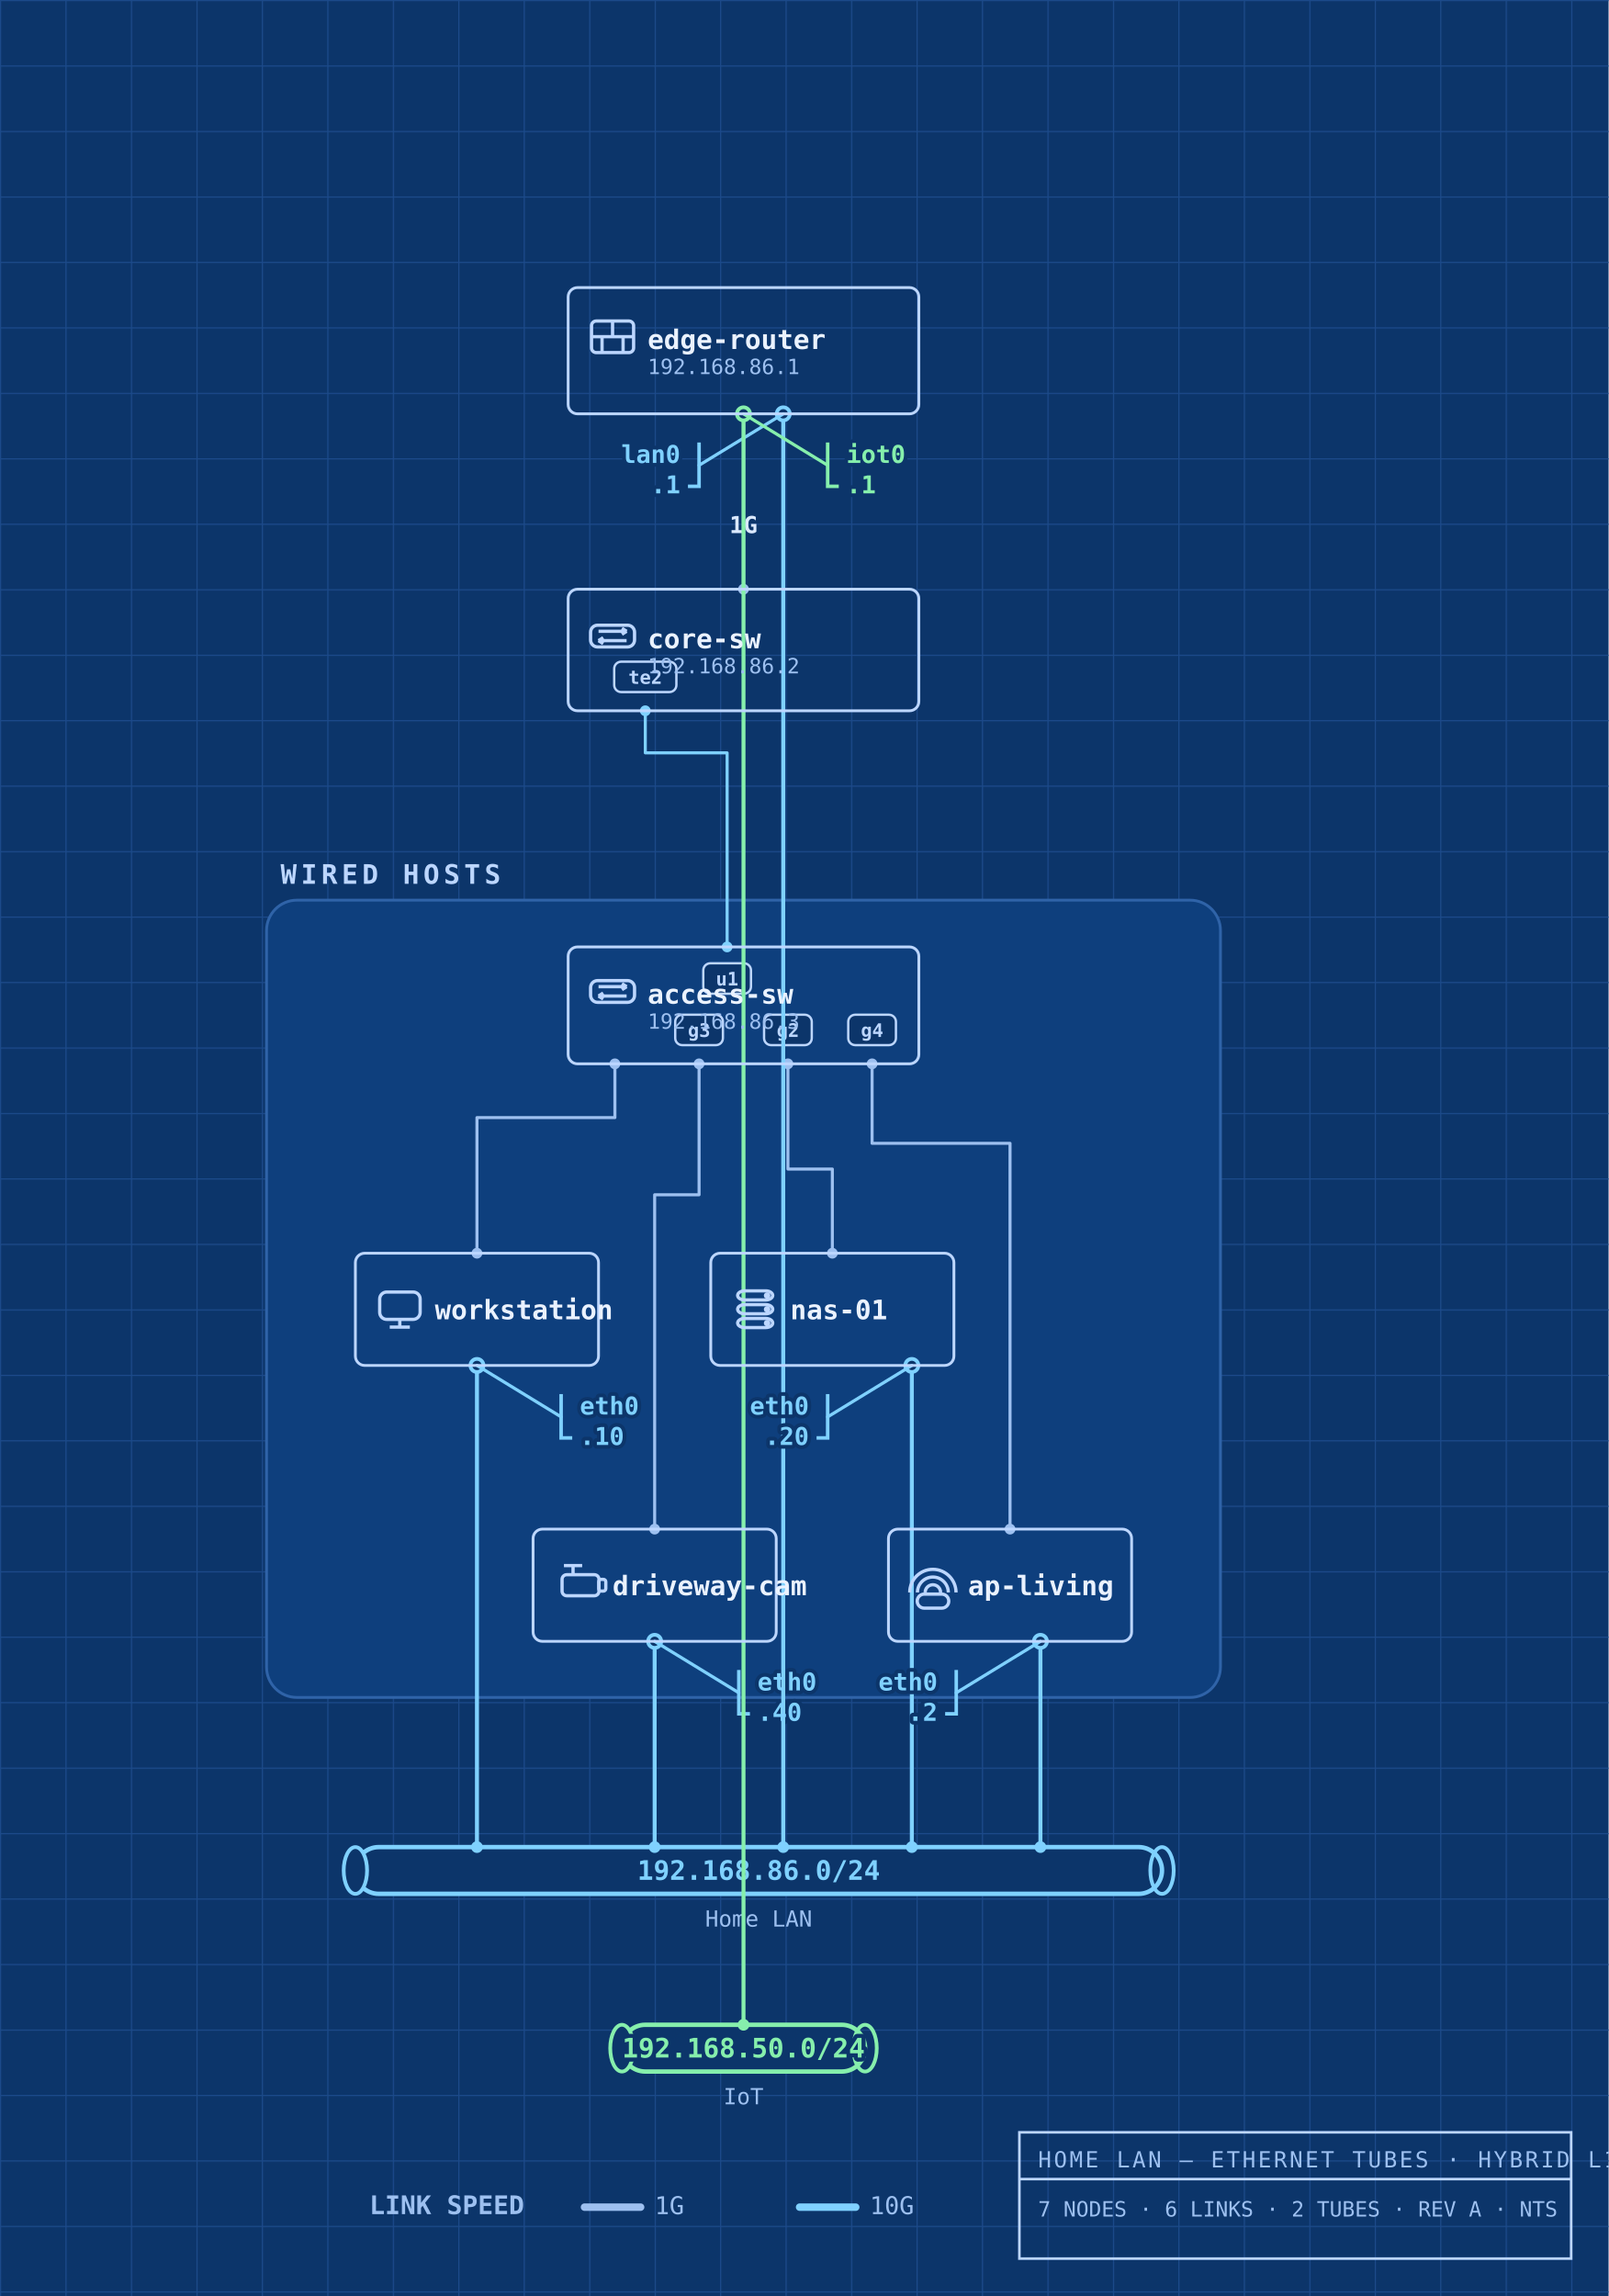
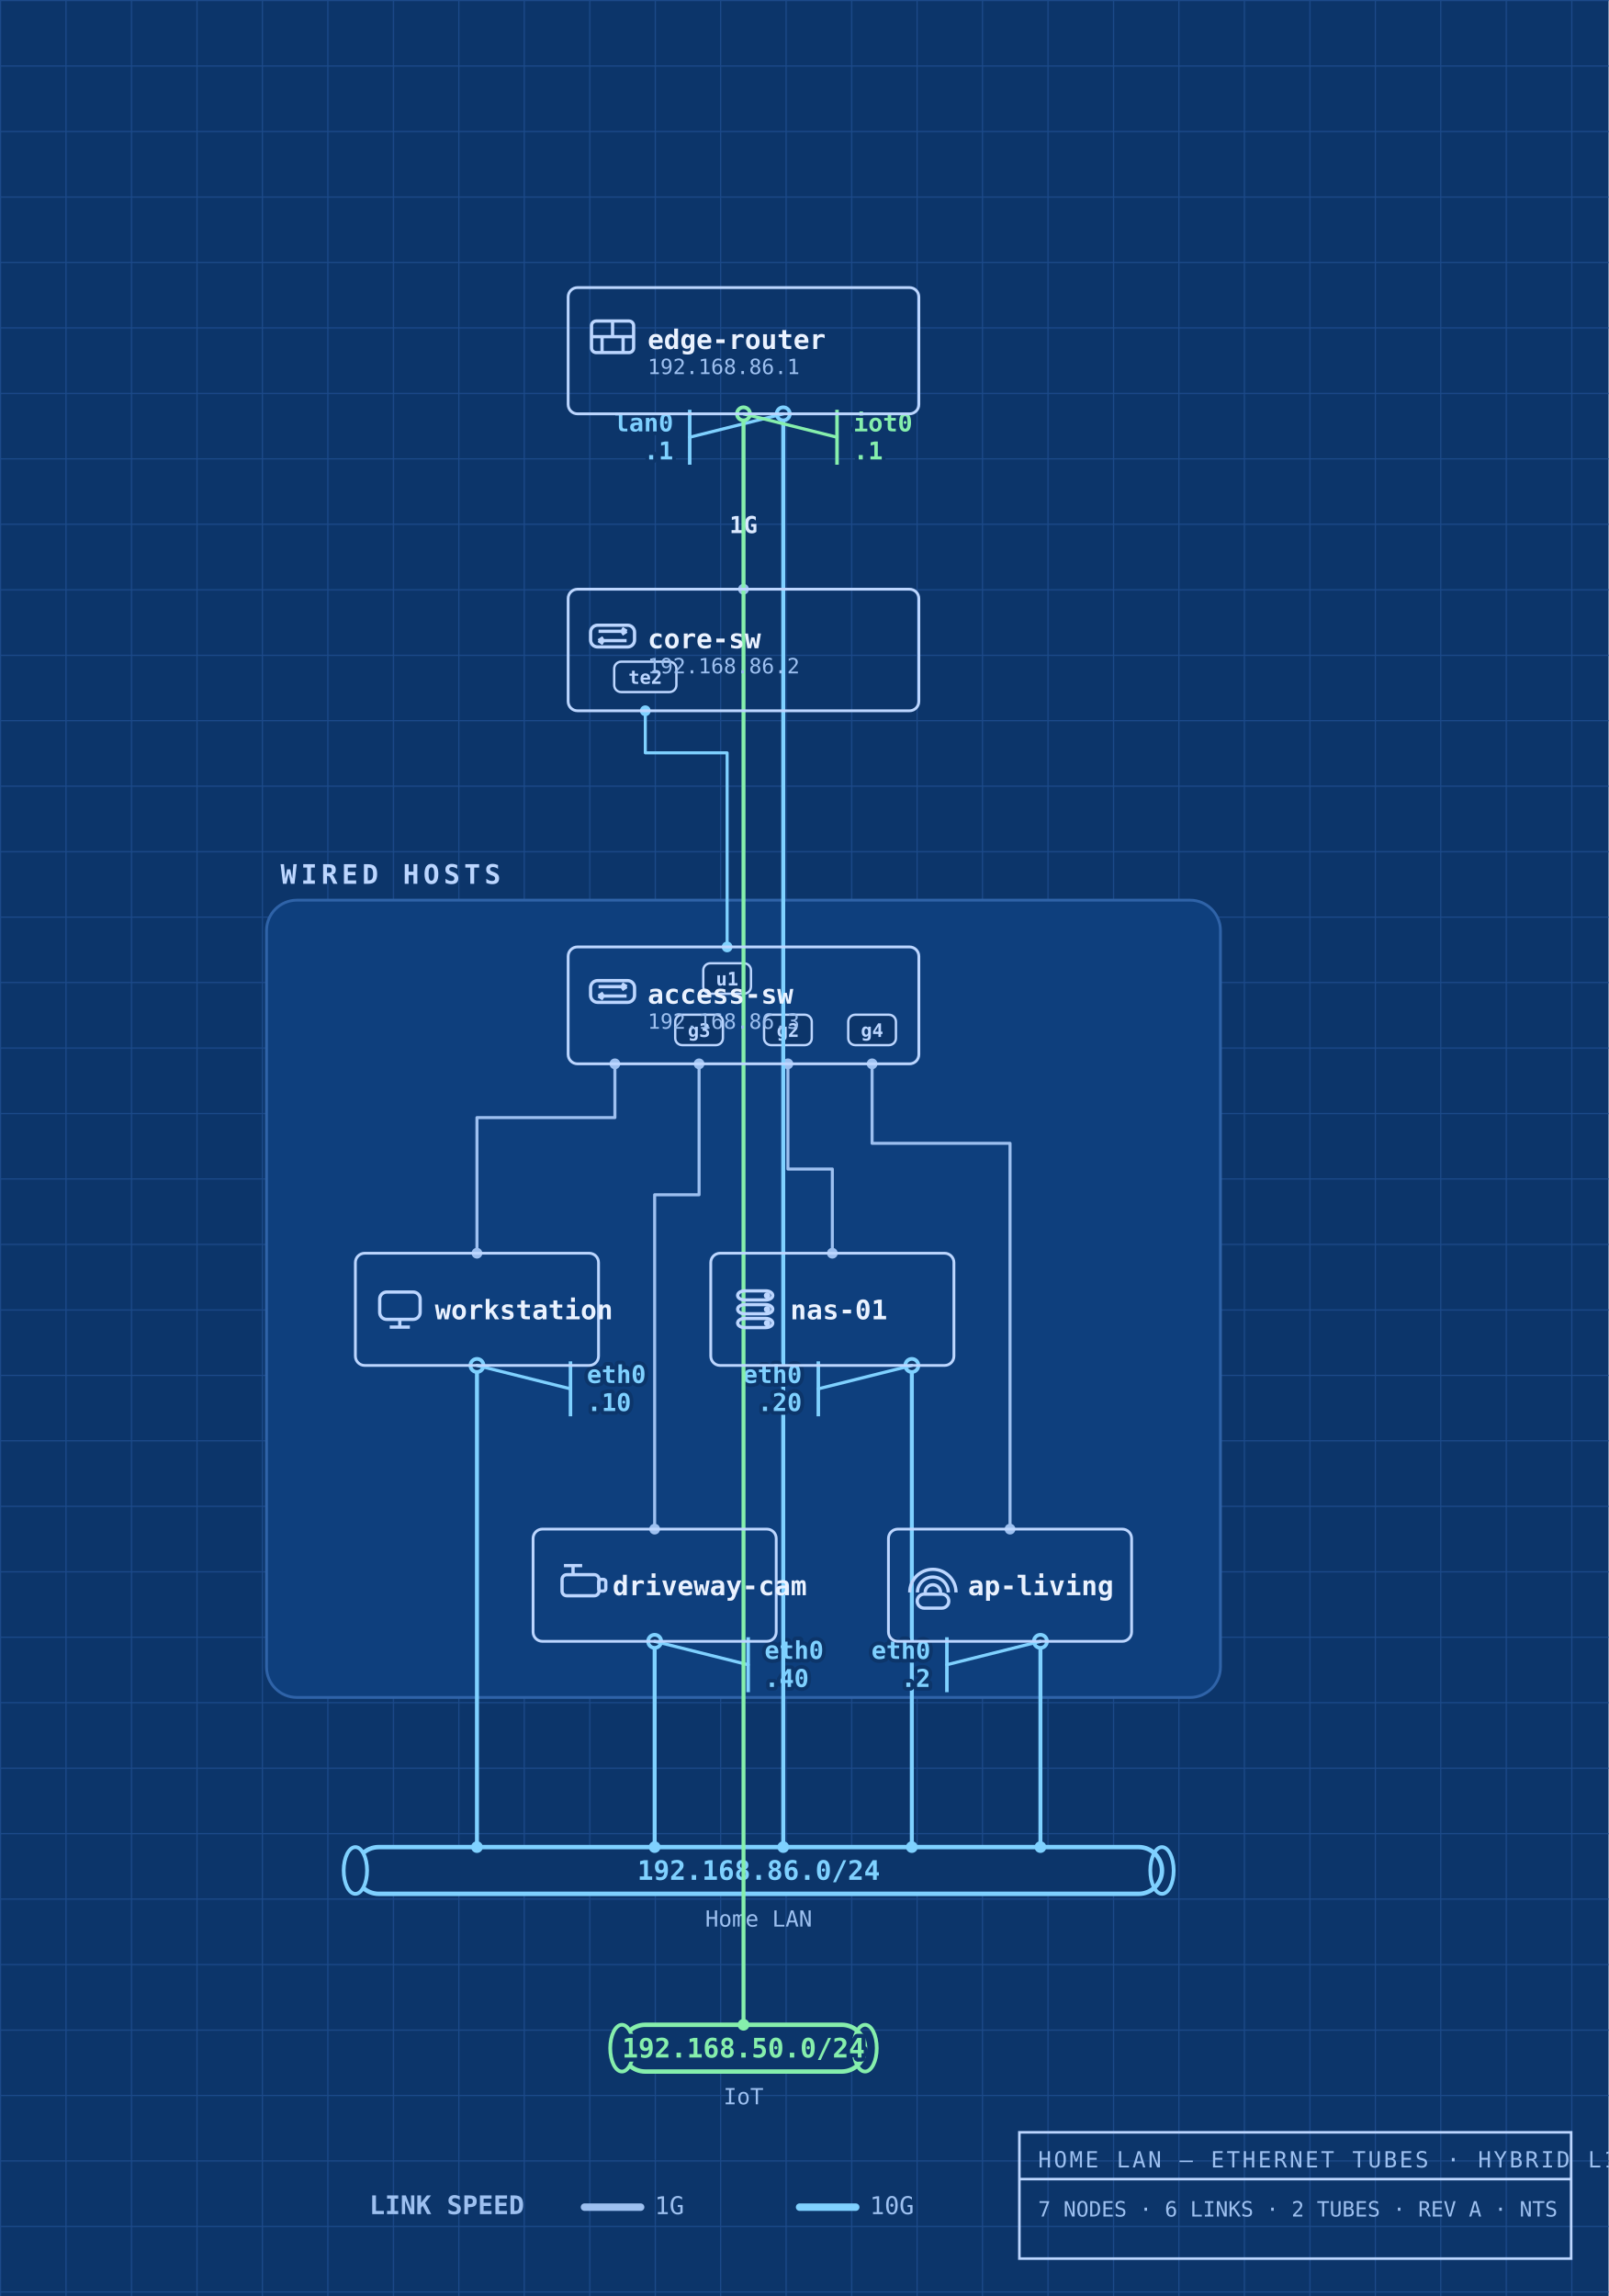
<svg xmlns="http://www.w3.org/2000/svg" viewBox="0 0 688 982" font-family="ui-monospace, SFMono-Regular, Menlo, Consolas, monospace">
  <rect width="688" height="982" fill="#0c356a" />
  <defs>
    <pattern id="grd" width="28" height="28" patternUnits="userSpaceOnUse">
      <path d="M28 0H0V28" fill="none" stroke="#1c4a8a" stroke-width="1" />
    </pattern>
  </defs>
  <rect width="688" height="982" fill="url(#grd)" />
  <g transform="translate(48,0)">
    <rect x="66.0" y="385.0" width="408.0" height="341.0" rx="13" fill="#0e3f7d" stroke="#2f63a8" stroke-width="1.2" />
    <text x="72.0" y="378.0" font-size="11.5" fill="#bcd6ff" font-weight="700" letter-spacing="1.8" font-family="ui-monospace, SFMono-Regular, Menlo, Consolas, monospace">WIRED HOSTS</text>
    <path d="M 270.0,177.0 L 270.0,200.0 L 270.0,200.0 L 270.0,252.0" fill="none" stroke="#9dc0f0" stroke-width="1.3" stroke-linecap="round" stroke-linejoin="round" stroke-opacity="1" />
    <circle cx="270.0" cy="177.0" r="2.3" fill="#9dc0f0" />
    <circle cx="270.0" cy="252.0" r="2.3" fill="#9dc0f0" />
    <path d="M 263.0,405.0 L 263.0,322.0 L 228.0,322.0 L 228.0,304.0" fill="none" stroke="#7fd1ff" stroke-width="1.3" stroke-linecap="round" stroke-linejoin="round" stroke-opacity="1" />
    <circle cx="263.0" cy="405.0" r="2.3" fill="#7fd1ff" />
    <circle cx="228.0" cy="304.0" r="2.3" fill="#7fd1ff" />
    <path d="M 215.0,455.0 L 215.0,478.0 L 156.0,478.0 L 156.0,536.0" fill="none" stroke="#9dc0f0" stroke-width="1.3" stroke-linecap="round" stroke-linejoin="round" stroke-opacity="1" />
    <circle cx="215.0" cy="455.0" r="2.3" fill="#9dc0f0" />
    <circle cx="156.0" cy="536.0" r="2.3" fill="#9dc0f0" />
    <path d="M 289.0,455.0 L 289.0,500.0 L 308.0,500.0 L 308.0,536.0" fill="none" stroke="#9dc0f0" stroke-width="1.3" stroke-linecap="round" stroke-linejoin="round" stroke-opacity="1" />
    <circle cx="289.0" cy="455.0" r="2.3" fill="#9dc0f0" />
    <circle cx="308.0" cy="536.0" r="2.3" fill="#9dc0f0" />
    <path d="M 251.0,455.0 L 251.0,511.0 L 232.0,511.0 L 232.0,654.0" fill="none" stroke="#9dc0f0" stroke-width="1.3" stroke-linecap="round" stroke-linejoin="round" stroke-opacity="1" />
    <circle cx="251.0" cy="455.0" r="2.3" fill="#9dc0f0" />
    <circle cx="232.0" cy="654.0" r="2.3" fill="#9dc0f0" />
    <path d="M 325.0,455.0 L 325.0,489.0 L 384.0,489.0 L 384.0,654.0" fill="none" stroke="#9dc0f0" stroke-width="1.3" stroke-linecap="round" stroke-linejoin="round" stroke-opacity="1" />
    <circle cx="325.0" cy="455.0" r="2.3" fill="#9dc0f0" />
    <circle cx="384.0" cy="654.0" r="2.3" fill="#9dc0f0" />
    <text x="270.0" y="228.0" font-size="10" text-anchor="middle" fill="#dbe9ff" font-weight="600" font-family="ui-monospace, SFMono-Regular, Menlo, Consolas, monospace">1G</text>
    <rect x="252.8" y="412.0" width="20.4" height="13" rx="3" fill="#0c356a" stroke="#bcd6ff" stroke-width="1" />
    <text x="263.0" y="421.5" font-size="8" text-anchor="middle" fill="#bcd6ff" font-weight="700" font-family="ui-monospace, SFMono-Regular, Menlo, Consolas, monospace">u1</text>
    <rect x="214.7" y="283.0" width="26.6" height="13" rx="3" fill="#0c356a" stroke="#bcd6ff" stroke-width="1" />
    <text x="228.0" y="292.5" font-size="8" text-anchor="middle" fill="#bcd6ff" font-weight="700" font-family="ui-monospace, SFMono-Regular, Menlo, Consolas, monospace">te2</text>
    <rect x="278.8" y="434.0" width="20.4" height="13" rx="3" fill="#0c356a" stroke="#bcd6ff" stroke-width="1" />
    <text x="289.0" y="443.5" font-size="8" text-anchor="middle" fill="#bcd6ff" font-weight="700" font-family="ui-monospace, SFMono-Regular, Menlo, Consolas, monospace">g2</text>
    <rect x="240.8" y="434.0" width="20.4" height="13" rx="3" fill="#0c356a" stroke="#bcd6ff" stroke-width="1" />
    <text x="251.0" y="443.5" font-size="8" text-anchor="middle" fill="#bcd6ff" font-weight="700" font-family="ui-monospace, SFMono-Regular, Menlo, Consolas, monospace">g3</text>
    <rect x="314.8" y="434.0" width="20.4" height="13" rx="3" fill="#0c356a" stroke="#bcd6ff" stroke-width="1" />
    <text x="325.0" y="443.5" font-size="8" text-anchor="middle" fill="#bcd6ff" font-weight="700" font-family="ui-monospace, SFMono-Regular, Menlo, Consolas, monospace">g4</text>
    <rect x="104.0" y="790.0" width="345.0" height="20" rx="10" fill="#0c356a" stroke="#7fd1ff" stroke-width="1.9" />
    <ellipse cx="104.0" cy="800.0" rx="5.0" ry="10.0" fill="#0c356a" stroke="#7fd1ff" stroke-width="1.6" />
    <ellipse cx="449.0" cy="800.0" rx="5.0" ry="10.0" fill="none" stroke="#7fd1ff" stroke-width="1.6" />
    <text x="276.5" y="804.0" font-size="11.5" text-anchor="middle" fill="#7fd1ff" font-weight="700" font-family="ui-monospace, SFMono-Regular, Menlo, Consolas, monospace" paint-order="stroke" stroke="#0c356a" stroke-width="3.5" stroke-linejoin="round">192.168.86.0/24</text>
    <text x="276.5" y="824.0" font-size="9.5" text-anchor="middle" fill="#9dc0f0" font-family="ui-monospace, SFMono-Regular, Menlo, Consolas, monospace">Home LAN</text>
    <line x1="156.0" y1="584.0" x2="156.0" y2="790.0" stroke="#7fd1ff" stroke-width="1.7" stroke-linecap="round" />
    <circle cx="156.0" cy="790.0" r="2.5" fill="#7fd1ff" />
    <circle cx="156.0" cy="584.0" r="2.8" fill="#0c356a" stroke="#7fd1ff" stroke-width="1.6" />
-     <line x1="156.0" y1="584.0" x2="192.0" y2="606.0" stroke="#7fd1ff" stroke-width="1.35" stroke-linecap="round" />
-     <path d="M 192.0,597.0 L 192.0,615.0 M 192.0,615.0 L 196.0,615.0" fill="none" stroke="#7fd1ff" stroke-width="1.5" stroke-linecap="square" />
-     <text x="200.0" y="605.0" font-size="10.5" text-anchor="start" fill="#7fd1ff" font-weight="700" font-family="ui-monospace, SFMono-Regular, Menlo, Consolas, monospace" paint-order="stroke" stroke="#0c356a" stroke-width="3.2" stroke-linejoin="round">eth0</text>
-     <text x="200.0" y="618.0" font-size="10.5" text-anchor="start" fill="#7fd1ff" font-weight="600" font-family="ui-monospace, SFMono-Regular, Menlo, Consolas, monospace" paint-order="stroke" stroke="#0c356a" stroke-width="3.2" stroke-linejoin="round">.10</text>
+     <line x1="156.0" y1="584.0" x2="196.0" y2="594.0" stroke="#7fd1ff" stroke-width="1.35" stroke-linecap="round" />
+     <line x1="196.0" y1="583.0" x2="196.0" y2="605.0" stroke="#7fd1ff" stroke-width="1.5" stroke-linecap="square" />
+     <text x="203.0" y="591.5" font-size="10.5" text-anchor="start" fill="#7fd1ff" font-weight="700" font-family="ui-monospace, SFMono-Regular, Menlo, Consolas, monospace" paint-order="stroke" stroke="#0c356a" stroke-width="3.2" stroke-linejoin="round">eth0</text>
+     <text x="203.0" y="603.5" font-size="10.5" text-anchor="start" fill="#7fd1ff" font-weight="600" font-family="ui-monospace, SFMono-Regular, Menlo, Consolas, monospace" paint-order="stroke" stroke="#0c356a" stroke-width="3.2" stroke-linejoin="round">.10</text>
    <line x1="232.0" y1="702.0" x2="232.0" y2="790.0" stroke="#7fd1ff" stroke-width="1.7" stroke-linecap="round" />
    <circle cx="232.0" cy="790.0" r="2.5" fill="#7fd1ff" />
    <circle cx="232.0" cy="702.0" r="2.8" fill="#0c356a" stroke="#7fd1ff" stroke-width="1.6" />
-     <line x1="232.0" y1="702.0" x2="268.0" y2="724.0" stroke="#7fd1ff" stroke-width="1.35" stroke-linecap="round" />
-     <path d="M 268.0,715.0 L 268.0,733.0 M 268.0,733.0 L 272.0,733.0" fill="none" stroke="#7fd1ff" stroke-width="1.5" stroke-linecap="square" />
-     <text x="276.0" y="723.0" font-size="10.5" text-anchor="start" fill="#7fd1ff" font-weight="700" font-family="ui-monospace, SFMono-Regular, Menlo, Consolas, monospace" paint-order="stroke" stroke="#0c356a" stroke-width="3.2" stroke-linejoin="round">eth0</text>
-     <text x="276.0" y="736.0" font-size="10.5" text-anchor="start" fill="#7fd1ff" font-weight="600" font-family="ui-monospace, SFMono-Regular, Menlo, Consolas, monospace" paint-order="stroke" stroke="#0c356a" stroke-width="3.2" stroke-linejoin="round">.40</text>
+     <line x1="232.0" y1="702.0" x2="272.0" y2="712.0" stroke="#7fd1ff" stroke-width="1.35" stroke-linecap="round" />
+     <line x1="272.0" y1="701.0" x2="272.0" y2="723.0" stroke="#7fd1ff" stroke-width="1.5" stroke-linecap="square" />
+     <text x="279.0" y="709.5" font-size="10.5" text-anchor="start" fill="#7fd1ff" font-weight="700" font-family="ui-monospace, SFMono-Regular, Menlo, Consolas, monospace" paint-order="stroke" stroke="#0c356a" stroke-width="3.2" stroke-linejoin="round">eth0</text>
+     <text x="279.0" y="721.5" font-size="10.5" text-anchor="start" fill="#7fd1ff" font-weight="600" font-family="ui-monospace, SFMono-Regular, Menlo, Consolas, monospace" paint-order="stroke" stroke="#0c356a" stroke-width="3.2" stroke-linejoin="round">.40</text>
    <line x1="287.0" y1="177.0" x2="287.0" y2="790.0" stroke="#7fd1ff" stroke-width="1.7" stroke-linecap="round" />
    <circle cx="287.0" cy="790.0" r="2.5" fill="#7fd1ff" />
    <circle cx="287.0" cy="177.0" r="2.8" fill="#0c356a" stroke="#7fd1ff" stroke-width="1.6" />
-     <line x1="287.0" y1="177.0" x2="251.0" y2="199.0" stroke="#7fd1ff" stroke-width="1.35" stroke-linecap="round" />
-     <path d="M 251.0,190.0 L 251.0,208.0 M 251.0,208.0 L 247.0,208.0" fill="none" stroke="#7fd1ff" stroke-width="1.5" stroke-linecap="square" />
-     <text x="243.0" y="198.0" font-size="10.5" text-anchor="end" fill="#7fd1ff" font-weight="700" font-family="ui-monospace, SFMono-Regular, Menlo, Consolas, monospace" paint-order="stroke" stroke="#0c356a" stroke-width="3.2" stroke-linejoin="round">lan0</text>
-     <text x="243.0" y="211.0" font-size="10.5" text-anchor="end" fill="#7fd1ff" font-weight="600" font-family="ui-monospace, SFMono-Regular, Menlo, Consolas, monospace" paint-order="stroke" stroke="#0c356a" stroke-width="3.2" stroke-linejoin="round">.1</text>
+     <line x1="287.0" y1="177.0" x2="247.0" y2="187.0" stroke="#7fd1ff" stroke-width="1.35" stroke-linecap="round" />
+     <line x1="247.0" y1="176.0" x2="247.0" y2="198.0" stroke="#7fd1ff" stroke-width="1.5" stroke-linecap="square" />
+     <text x="240.0" y="184.5" font-size="10.5" text-anchor="end" fill="#7fd1ff" font-weight="700" font-family="ui-monospace, SFMono-Regular, Menlo, Consolas, monospace" paint-order="stroke" stroke="#0c356a" stroke-width="3.2" stroke-linejoin="round">lan0</text>
+     <text x="240.0" y="196.5" font-size="10.5" text-anchor="end" fill="#7fd1ff" font-weight="600" font-family="ui-monospace, SFMono-Regular, Menlo, Consolas, monospace" paint-order="stroke" stroke="#0c356a" stroke-width="3.2" stroke-linejoin="round">.1</text>
    <line x1="342.0" y1="584.0" x2="342.0" y2="790.0" stroke="#7fd1ff" stroke-width="1.7" stroke-linecap="round" />
    <circle cx="342.0" cy="790.0" r="2.5" fill="#7fd1ff" />
    <circle cx="342.0" cy="584.0" r="2.8" fill="#0c356a" stroke="#7fd1ff" stroke-width="1.6" />
-     <line x1="342.0" y1="584.0" x2="306.0" y2="606.0" stroke="#7fd1ff" stroke-width="1.35" stroke-linecap="round" />
-     <path d="M 306.0,597.0 L 306.0,615.0 M 306.0,615.0 L 302.0,615.0" fill="none" stroke="#7fd1ff" stroke-width="1.5" stroke-linecap="square" />
-     <text x="298.0" y="605.0" font-size="10.5" text-anchor="end" fill="#7fd1ff" font-weight="700" font-family="ui-monospace, SFMono-Regular, Menlo, Consolas, monospace" paint-order="stroke" stroke="#0c356a" stroke-width="3.2" stroke-linejoin="round">eth0</text>
-     <text x="298.0" y="618.0" font-size="10.5" text-anchor="end" fill="#7fd1ff" font-weight="600" font-family="ui-monospace, SFMono-Regular, Menlo, Consolas, monospace" paint-order="stroke" stroke="#0c356a" stroke-width="3.2" stroke-linejoin="round">.20</text>
+     <line x1="342.0" y1="584.0" x2="302.0" y2="594.0" stroke="#7fd1ff" stroke-width="1.35" stroke-linecap="round" />
+     <line x1="302.0" y1="583.0" x2="302.0" y2="605.0" stroke="#7fd1ff" stroke-width="1.5" stroke-linecap="square" />
+     <text x="295.0" y="591.5" font-size="10.5" text-anchor="end" fill="#7fd1ff" font-weight="700" font-family="ui-monospace, SFMono-Regular, Menlo, Consolas, monospace" paint-order="stroke" stroke="#0c356a" stroke-width="3.2" stroke-linejoin="round">eth0</text>
+     <text x="295.0" y="603.5" font-size="10.5" text-anchor="end" fill="#7fd1ff" font-weight="600" font-family="ui-monospace, SFMono-Regular, Menlo, Consolas, monospace" paint-order="stroke" stroke="#0c356a" stroke-width="3.2" stroke-linejoin="round">.20</text>
    <line x1="397.0" y1="702.0" x2="397.0" y2="790.0" stroke="#7fd1ff" stroke-width="1.7" stroke-linecap="round" />
    <circle cx="397.0" cy="790.0" r="2.5" fill="#7fd1ff" />
    <circle cx="397.0" cy="702.0" r="2.8" fill="#0c356a" stroke="#7fd1ff" stroke-width="1.6" />
-     <line x1="397.0" y1="702.0" x2="361.0" y2="724.0" stroke="#7fd1ff" stroke-width="1.35" stroke-linecap="round" />
-     <path d="M 361.0,715.0 L 361.0,733.0 M 361.0,733.0 L 357.0,733.0" fill="none" stroke="#7fd1ff" stroke-width="1.5" stroke-linecap="square" />
-     <text x="353.0" y="723.0" font-size="10.5" text-anchor="end" fill="#7fd1ff" font-weight="700" font-family="ui-monospace, SFMono-Regular, Menlo, Consolas, monospace" paint-order="stroke" stroke="#0c356a" stroke-width="3.2" stroke-linejoin="round">eth0</text>
-     <text x="353.0" y="736.0" font-size="10.5" text-anchor="end" fill="#7fd1ff" font-weight="600" font-family="ui-monospace, SFMono-Regular, Menlo, Consolas, monospace" paint-order="stroke" stroke="#0c356a" stroke-width="3.2" stroke-linejoin="round">.2</text>
+     <line x1="397.0" y1="702.0" x2="357.0" y2="712.0" stroke="#7fd1ff" stroke-width="1.35" stroke-linecap="round" />
+     <line x1="357.0" y1="701.0" x2="357.0" y2="723.0" stroke="#7fd1ff" stroke-width="1.5" stroke-linecap="square" />
+     <text x="350.0" y="709.5" font-size="10.5" text-anchor="end" fill="#7fd1ff" font-weight="700" font-family="ui-monospace, SFMono-Regular, Menlo, Consolas, monospace" paint-order="stroke" stroke="#0c356a" stroke-width="3.2" stroke-linejoin="round">eth0</text>
+     <text x="350.0" y="721.5" font-size="10.5" text-anchor="end" fill="#7fd1ff" font-weight="600" font-family="ui-monospace, SFMono-Regular, Menlo, Consolas, monospace" paint-order="stroke" stroke="#0c356a" stroke-width="3.2" stroke-linejoin="round">.2</text>
    <rect x="218.0" y="866.0" width="104.0" height="20" rx="10" fill="#0c356a" stroke="#86efac" stroke-width="1.9" />
    <ellipse cx="218.0" cy="876.0" rx="5.0" ry="10.0" fill="#0c356a" stroke="#86efac" stroke-width="1.6" />
    <ellipse cx="322.0" cy="876.0" rx="5.0" ry="10.0" fill="none" stroke="#86efac" stroke-width="1.6" />
    <text x="270.0" y="880.0" font-size="11.5" text-anchor="middle" fill="#86efac" font-weight="700" font-family="ui-monospace, SFMono-Regular, Menlo, Consolas, monospace" paint-order="stroke" stroke="#0c356a" stroke-width="3.5" stroke-linejoin="round">192.168.50.0/24</text>
    <text x="270.0" y="900.0" font-size="9.5" text-anchor="middle" fill="#9dc0f0" font-family="ui-monospace, SFMono-Regular, Menlo, Consolas, monospace">IoT</text>
    <line x1="270.0" y1="177.0" x2="270.0" y2="866.0" stroke="#86efac" stroke-width="1.7" stroke-linecap="round" />
    <circle cx="270.0" cy="866.0" r="2.5" fill="#86efac" />
    <circle cx="270.0" cy="177.0" r="2.8" fill="#0c356a" stroke="#86efac" stroke-width="1.6" />
-     <line x1="270.0" y1="177.0" x2="306.0" y2="199.0" stroke="#86efac" stroke-width="1.35" stroke-linecap="round" />
-     <path d="M 306.0,190.0 L 306.0,208.0 M 306.0,208.0 L 310.0,208.0" fill="none" stroke="#86efac" stroke-width="1.5" stroke-linecap="square" />
-     <text x="314.0" y="198.0" font-size="10.5" text-anchor="start" fill="#86efac" font-weight="700" font-family="ui-monospace, SFMono-Regular, Menlo, Consolas, monospace" paint-order="stroke" stroke="#0c356a" stroke-width="3.2" stroke-linejoin="round">iot0</text>
-     <text x="314.0" y="211.0" font-size="10.5" text-anchor="start" fill="#86efac" font-weight="600" font-family="ui-monospace, SFMono-Regular, Menlo, Consolas, monospace" paint-order="stroke" stroke="#0c356a" stroke-width="3.2" stroke-linejoin="round">.1</text>
+     <line x1="270.0" y1="177.0" x2="310.0" y2="187.0" stroke="#86efac" stroke-width="1.35" stroke-linecap="round" />
+     <line x1="310.0" y1="176.0" x2="310.0" y2="198.0" stroke="#86efac" stroke-width="1.5" stroke-linecap="square" />
+     <text x="317.0" y="184.5" font-size="10.5" text-anchor="start" fill="#86efac" font-weight="700" font-family="ui-monospace, SFMono-Regular, Menlo, Consolas, monospace" paint-order="stroke" stroke="#0c356a" stroke-width="3.2" stroke-linejoin="round">iot0</text>
+     <text x="317.0" y="196.5" font-size="10.5" text-anchor="start" fill="#86efac" font-weight="600" font-family="ui-monospace, SFMono-Regular, Menlo, Consolas, monospace" paint-order="stroke" stroke="#0c356a" stroke-width="3.2" stroke-linejoin="round">.1</text>
    <rect x="195.0" y="123.0" width="150" height="54" rx="4" fill="none" stroke="#bcd6ff" stroke-width="1.2" />
    <rect x="205.0" y="137.3" width="18.0" height="13.5" rx="2" fill="none" stroke="#bcd6ff" stroke-width="1.4" />
    <line x1="205.0" y1="144.0" x2="223.0" y2="144.0" stroke="#bcd6ff" stroke-width="1.4" />
    <line x1="214.0" y1="137.3" x2="214.0" y2="144.0" stroke="#bcd6ff" stroke-width="1.4" />
    <line x1="209.5" y1="144.0" x2="209.5" y2="150.8" stroke="#bcd6ff" stroke-width="1.4" />
    <line x1="218.5" y1="144.0" x2="218.5" y2="150.8" stroke="#bcd6ff" stroke-width="1.4" />
    <text x="229.0" y="146.0" font-size="11.5" fill="#eaf2ff" font-weight="600" dominant-baseline="middle">edge-router</text>
    <text x="229.0" y="160.0" font-size="9" fill="#9dc0f0" font-family="ui-monospace, SFMono-Regular, Menlo, Consolas, monospace">192.168.86.1</text>
    <rect x="195.0" y="252.0" width="150" height="52" rx="4" fill="none" stroke="#bcd6ff" stroke-width="1.2" />
    <rect x="204.6" y="267.4" width="18.8" height="9.3" rx="3" fill="none" stroke="#bcd6ff" stroke-width="1.4" />
    <line x1="208.0" y1="270.0" x2="220.0" y2="270.0" stroke="#bcd6ff" stroke-width="1.4" />
    <path d="M 220.0,270.0 l -2.0,-1.3 M 220.0,270.0 l -2.0,1.3" stroke="#bcd6ff" stroke-width="1.4" fill="none" />
    <line x1="208.0" y1="274.0" x2="220.0" y2="274.0" stroke="#bcd6ff" stroke-width="1.4" />
    <path d="M 208.0,274.0 l 2.0,-1.3 M 208.0,274.0 l 2.0,1.3" stroke="#bcd6ff" stroke-width="1.4" fill="none" />
    <text x="229.0" y="274.0" font-size="11.5" fill="#eaf2ff" font-weight="600" dominant-baseline="middle">core-sw</text>
    <text x="229.0" y="288.0" font-size="9" fill="#9dc0f0" font-family="ui-monospace, SFMono-Regular, Menlo, Consolas, monospace">192.168.86.2</text>
    <rect x="195.0" y="405.0" width="150" height="50" rx="4" fill="none" stroke="#bcd6ff" stroke-width="1.2" />
    <rect x="204.6" y="419.4" width="18.8" height="9.3" rx="3" fill="none" stroke="#bcd6ff" stroke-width="1.4" />
    <line x1="208.0" y1="422.0" x2="220.0" y2="422.0" stroke="#bcd6ff" stroke-width="1.4" />
    <path d="M 220.0,422.0 l -2.0,-1.3 M 220.0,422.0 l -2.0,1.3" stroke="#bcd6ff" stroke-width="1.4" fill="none" />
    <line x1="208.0" y1="426.0" x2="220.0" y2="426.0" stroke="#bcd6ff" stroke-width="1.4" />
    <path d="M 208.0,426.0 l 2.0,-1.3 M 208.0,426.0 l 2.0,1.3" stroke="#bcd6ff" stroke-width="1.4" fill="none" />
    <text x="229.0" y="426.0" font-size="11.5" fill="#eaf2ff" font-weight="600" dominant-baseline="middle">access-sw</text>
    <text x="229.0" y="440.0" font-size="9" fill="#9dc0f0" font-family="ui-monospace, SFMono-Regular, Menlo, Consolas, monospace">192.168.86.3</text>
    <rect x="104.0" y="536.0" width="104" height="48" rx="4" fill="none" stroke="#bcd6ff" stroke-width="1.2" />
    <rect x="114.4" y="552.6" width="17.3" height="11.7" rx="3" fill="none" stroke="#bcd6ff" stroke-width="1.4" />
    <line x1="123.0" y1="564.4" x2="123.0" y2="567.6" stroke="#bcd6ff" stroke-width="1.4" />
    <line x1="118.7" y1="567.6" x2="127.3" y2="567.6" stroke="#bcd6ff" stroke-width="1.4" />
    <text x="138.0" y="561.0" font-size="11.5" fill="#eaf2ff" font-weight="600" dominant-baseline="middle">workstation</text>
    <rect x="256.0" y="536.0" width="104" height="48" rx="4" fill="none" stroke="#bcd6ff" stroke-width="1.2" />
    <rect x="267.5" y="552.1" width="15.0" height="3.9" rx="3" fill="none" stroke="#bcd6ff" stroke-width="1.4" />
    <circle cx="280.1" cy="554.1" r="1.4" fill="#bcd6ff" />
    <rect x="267.5" y="558.0" width="15.0" height="3.9" rx="3" fill="none" stroke="#bcd6ff" stroke-width="1.4" />
    <circle cx="280.1" cy="560.0" r="1.4" fill="#bcd6ff" />
    <rect x="267.5" y="563.9" width="15.0" height="3.9" rx="3" fill="none" stroke="#bcd6ff" stroke-width="1.4" />
    <circle cx="280.1" cy="565.9" r="1.4" fill="#bcd6ff" />
    <text x="290.0" y="561.0" font-size="11.5" fill="#eaf2ff" font-weight="600" dominant-baseline="middle">nas-01</text>
    <rect x="180.0" y="654.0" width="104" height="48" rx="4" fill="none" stroke="#bcd6ff" stroke-width="1.2" />
    <rect x="192.4" y="673.5" width="15.8" height="9.0" rx="2" fill="none" stroke="#bcd6ff" stroke-width="1.4" />
    <rect x="208.1" y="675.5" width="3.0" height="5.0" rx="1" fill="none" stroke="#bcd6ff" stroke-width="1.4" />
    <line x1="197.1" y1="673.5" x2="197.1" y2="669.6" stroke="#bcd6ff" stroke-width="1.4" />
    <line x1="193.2" y1="669.6" x2="201.0" y2="669.6" stroke="#bcd6ff" stroke-width="1.4" />
    <text x="214.0" y="679.0" font-size="11.5" fill="#eaf2ff" font-weight="600" dominant-baseline="middle">driveway-cam</text>
    <rect x="332.0" y="654.0" width="104" height="48" rx="4" fill="none" stroke="#bcd6ff" stroke-width="1.2" />
    <rect x="344.3" y="681.8" width="13.5" height="6.0" rx="3" fill="none" stroke="#bcd6ff" stroke-width="1.4" />
    <path d="M 347.7,681.1 A 3.3,3.3 0 0 1 354.3,681.1" fill="none" stroke="#bcd6ff" stroke-width="1.4" />
    <path d="M 344.4,681.1 A 6.6,6.6 0 0 1 357.6,681.1" fill="none" stroke="#bcd6ff" stroke-width="1.4" />
    <path d="M 341.1,681.1 A 9.9,9.9 0 0 1 360.9,681.1" fill="none" stroke="#bcd6ff" stroke-width="1.4" />
    <text x="366.0" y="679.0" font-size="11.5" fill="#eaf2ff" font-weight="600" dominant-baseline="middle">ap-living</text>
    <text x="110" y="947" font-size="11" fill="#9dc0f0" font-weight="700" font-family="ui-monospace, SFMono-Regular, Menlo, Consolas, monospace">LINK SPEED</text>
    <line x1="202" y1="944" x2="226" y2="944" stroke="#9dc0f0" stroke-width="3.2" stroke-linecap="round" />
    <text x="232" y="947" font-size="10.5" fill="#9dc0f0" font-family="ui-monospace, SFMono-Regular, Menlo, Consolas, monospace">1G</text>
    <line x1="294" y1="944" x2="318" y2="944" stroke="#7fd1ff" stroke-width="3.2" stroke-linecap="round" />
    <text x="324" y="947" font-size="10.5" fill="#9dc0f0" font-family="ui-monospace, SFMono-Regular, Menlo, Consolas, monospace">10G</text>
    <rect x="388" y="912" width="236" height="54" fill="none" stroke="#bcd6ff" stroke-width="1.1" />
    <line x1="388" y1="932" x2="624" y2="932" stroke="#bcd6ff" stroke-width="1.1" />
    <text x="396" y="927" font-size="9.5" fill="#9dc0f0" font-family="ui-monospace, SFMono-Regular, Menlo, Consolas, monospace" letter-spacing="1">HOME LAN — ETHERNET TUBES · HYBRID L1+L2/L3</text>
    <text x="396" y="948" font-size="9" fill="#9dc0f0" font-family="ui-monospace, SFMono-Regular, Menlo, Consolas, monospace">7 NODES · 6 LINKS · 2 TUBES · REV A · NTS</text>
  </g>
</svg>
